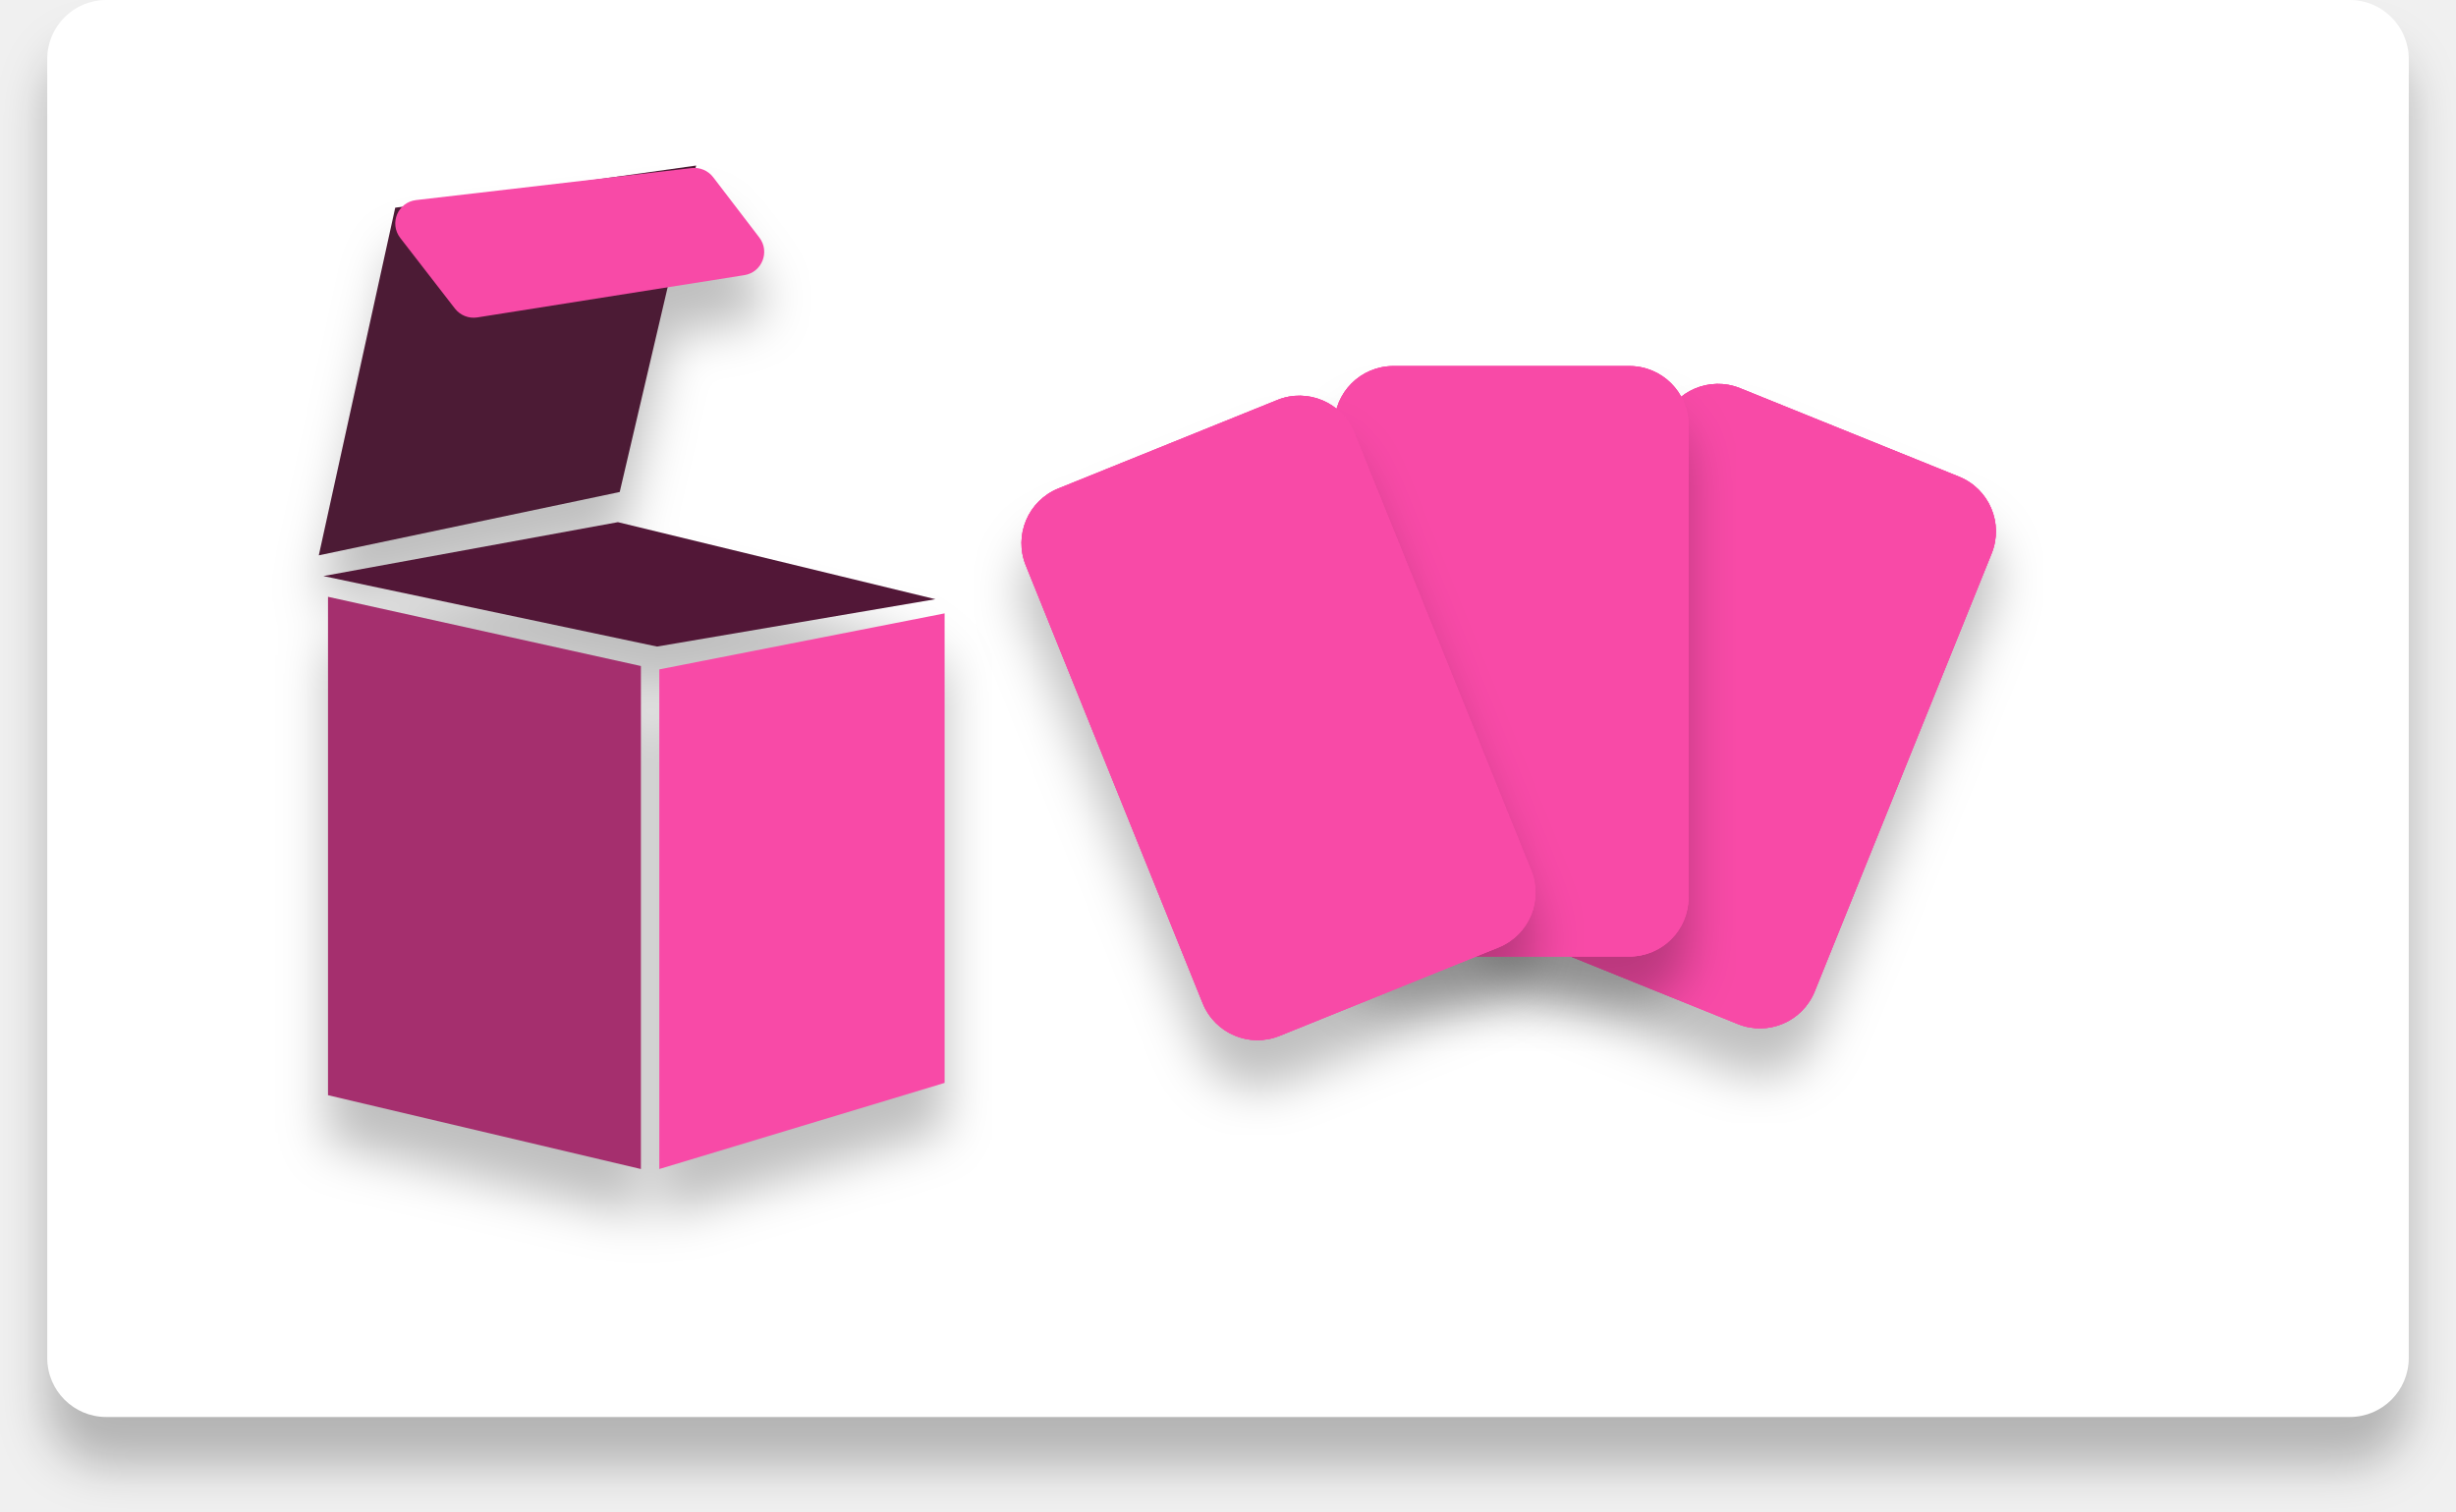
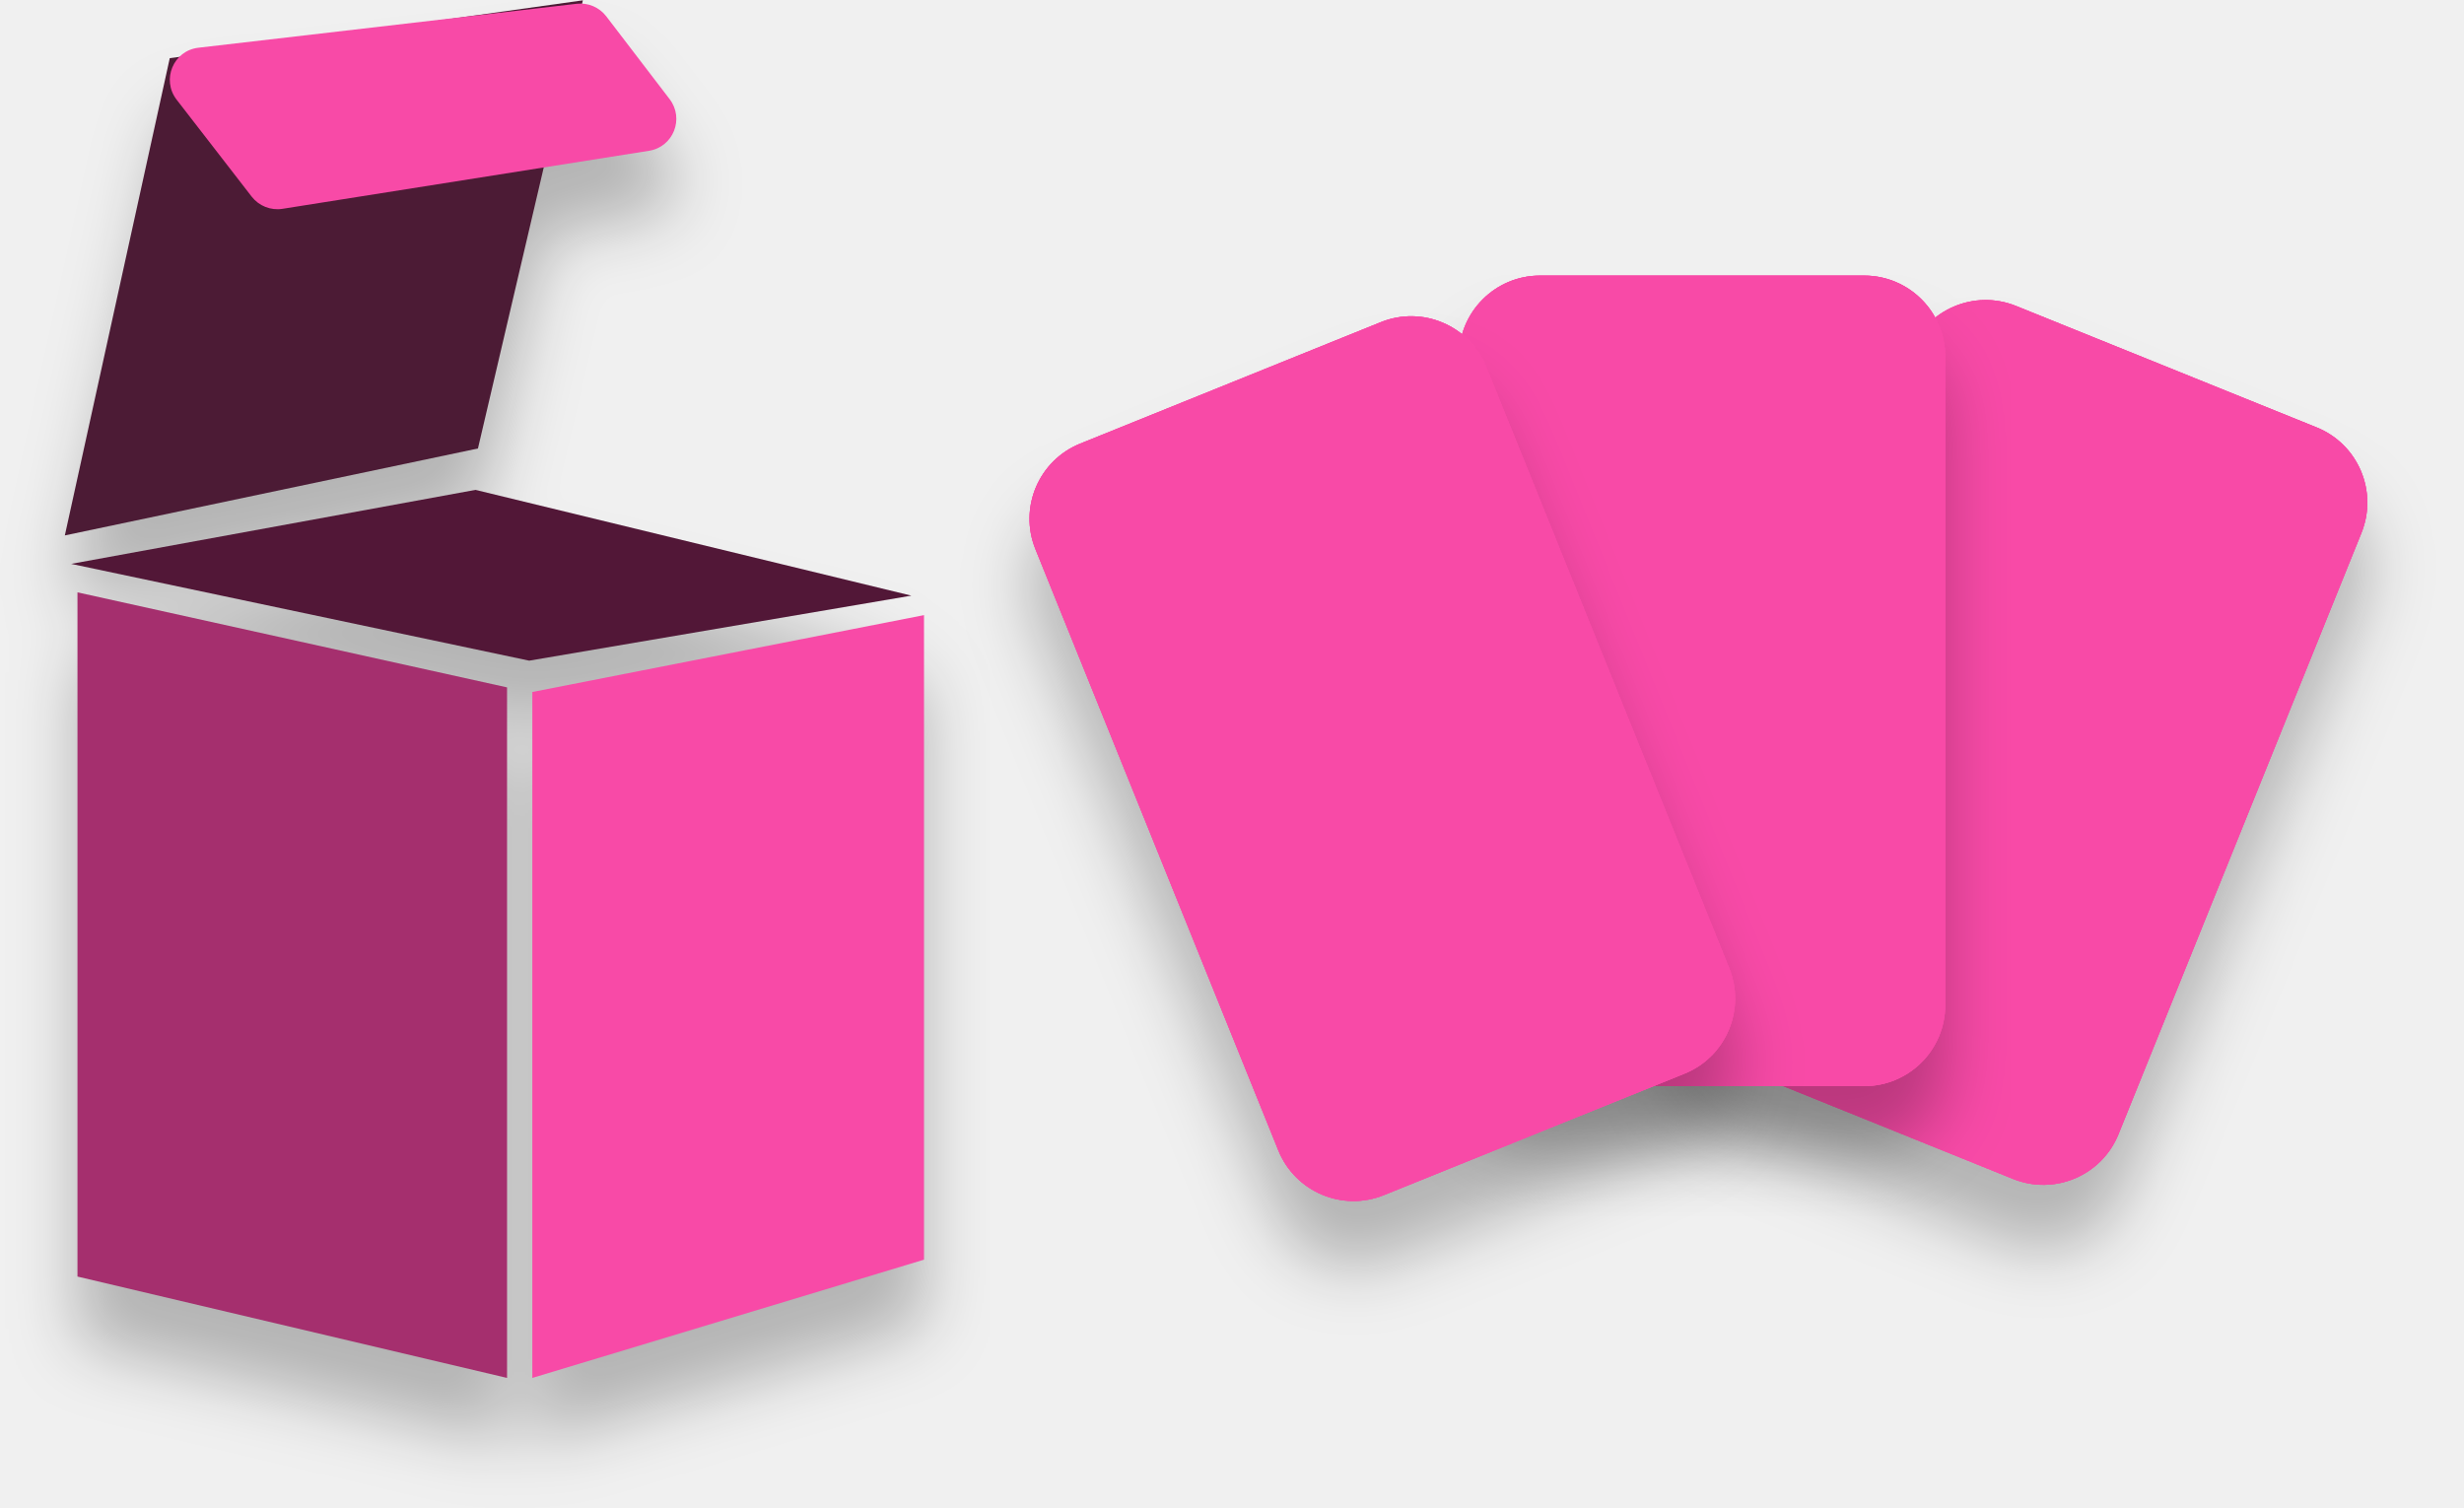
- <svg xmlns="http://www.w3.org/2000/svg" width="208" height="128" viewBox="0 0 208 128" fill="none">
+ <svg xmlns="http://www.w3.org/2000/svg" width="152" height="93" viewBox="0 0 152 93" fill="none">
  <g filter="url(#filter0_d)">
-     <rect x="4" width="200" height="120" rx="5" fill="white" />
+     <rect x="119.73" y="17" width="30" height="50" rx="5" transform="rotate(22 119.73 17)" fill="#F84AA7" />
+     <rect x="119.73" y="17" width="30" height="50" rx="5" transform="rotate(22 119.73 17)" fill="#F84AA7" />
+     <rect x="119.73" y="17" width="30" height="50" rx="5" transform="rotate(22 119.73 17)" fill="#F84AA7" />
  </g>
  <g filter="url(#filter1_d)">
-     <rect x="142.73" y="31" width="30" height="50" rx="5" transform="rotate(22 142.73 31)" fill="#F84AA7" />
-     <rect x="142.73" y="31" width="30" height="50" rx="5" transform="rotate(22 142.73 31)" fill="#F84AA7" />
-     <rect x="142.73" y="31" width="30" height="50" rx="5" transform="rotate(22 142.73 31)" fill="#F84AA7" />
+     <rect x="90" y="17" width="30" height="50" rx="5" fill="#F84AA7" />
+     <rect x="90" y="17" width="30" height="50" rx="5" fill="#F84AA7" />
+     <rect x="90" y="17" width="30" height="50" rx="5" fill="#F84AA7" />
  </g>
  <g filter="url(#filter2_d)">
-     <rect x="113" y="31" width="30" height="50" rx="5" fill="#F84AA7" />
-     <rect x="113" y="31" width="30" height="50" rx="5" fill="#F84AA7" />
-     <rect x="113" y="31" width="30" height="50" rx="5" fill="#F84AA7" />
+     <rect x="62" y="29.238" width="30" height="50" rx="5" transform="rotate(-22 62 29.2382)" fill="#F84AA7" />
+     <rect x="62" y="29.238" width="30" height="50" rx="5" transform="rotate(-22 62 29.2382)" fill="#F84AA7" />
+     <rect x="62" y="29.238" width="30" height="50" rx="5" transform="rotate(-22 62 29.2382)" fill="#F84AA7" />
  </g>
  <g filter="url(#filter3_d)">
-     <rect x="85" y="43.238" width="30" height="50" rx="5" transform="rotate(-22 85 43.2382)" fill="#F84AA7" />
-     <rect x="85" y="43.238" width="30" height="50" rx="5" transform="rotate(-22 85 43.2382)" fill="#F84AA7" />
-     <rect x="85" y="43.238" width="30" height="50" rx="5" transform="rotate(-22 85 43.2382)" fill="#F84AA7" />
-   </g>
-   <g filter="url(#filter4_d)">
-     <path d="M27.779 50.54L54.279 56.402V99L27.779 92.747V50.54Z" fill="#A52F6E" />
-     <path d="M55.838 56.687L80 51.945V91.705L55.838 99V56.687Z" fill="#F84AA7" />
-     <path d="M27.39 48.784L52.331 44.219L79.221 50.743L55.645 54.754L27.39 48.784Z" fill="#521737" />
-     <path d="M33.472 17.589L58.956 14.02L52.484 41.665L27 47.029L33.472 17.589Z" fill="#4C1B35" />
-     <path d="M33.898 20.151C32.945 18.919 33.696 17.123 35.24 16.944L58.575 14.233C59.276 14.152 59.97 14.446 60.4 15.008L64.307 20.114C65.228 21.318 64.534 23.064 63.04 23.301L40.424 26.881C39.702 26.996 38.973 26.706 38.524 26.127L33.898 20.151Z" fill="#F84AA7" />
+     <path d="M4.779 36.54L31.279 42.402V85L4.779 78.747V36.54Z" fill="#A52F6E" />
+     <path d="M32.838 42.687L57 37.945V77.705L32.838 85V42.687Z" fill="#F84AA7" />
+     <path d="M4.39 34.784L29.331 30.219L56.221 36.743L32.645 40.754L4.39 34.784Z" fill="#521737" />
+     <path d="M10.472 3.589L35.956 0.02L29.484 27.665L4 33.029L10.472 3.589Z" fill="#4C1B35" />
+     <path d="M10.898 6.151C9.945 4.919 10.696 3.123 12.24 2.944L35.575 0.233C36.276 0.152 36.97 0.446 37.4 1.008L41.307 6.114C42.228 7.318 41.534 9.064 40.04 9.301L17.424 12.882C16.702 12.996 15.973 12.706 15.524 12.127L10.898 6.151Z" fill="#F84AA7" />
  </g>
  <defs>
-     <filter id="filter0_d" x="0" y="0" width="208" height="128" filterUnits="userSpaceOnUse" color-interpolation-filters="sRGB">
+     <filter id="filter0_d" x="97" y="17" width="54.546" height="65.597" filterUnits="userSpaceOnUse" color-interpolation-filters="sRGB">
      <feFlood flood-opacity="0" result="BackgroundImageFix" />
      <feColorMatrix in="SourceAlpha" type="matrix" values="0 0 0 0 0 0 0 0 0 0 0 0 0 0 0 0 0 0 127 0" />
      <feOffset dy="4" />
      <feGaussianBlur stdDeviation="2" />
      <feColorMatrix type="matrix" values="0 0 0 0 0 0 0 0 0 0 0 0 0 0 0 0 0 0 0.25 0" />
      <feBlend mode="normal" in2="BackgroundImageFix" result="effect1_dropShadow" />
      <feBlend mode="normal" in="SourceGraphic" in2="effect1_dropShadow" result="shape" />
    </filter>
-     <filter id="filter1_d" x="121.508" y="32.508" width="51.531" height="62.582" filterUnits="userSpaceOnUse" color-interpolation-filters="sRGB">
+     <filter id="filter1_d" x="86" y="17" width="38" height="58" filterUnits="userSpaceOnUse" color-interpolation-filters="sRGB">
      <feFlood flood-opacity="0" result="BackgroundImageFix" />
      <feColorMatrix in="SourceAlpha" type="matrix" values="0 0 0 0 0 0 0 0 0 0 0 0 0 0 0 0 0 0 127 0" />
      <feOffset dy="4" />
      <feGaussianBlur stdDeviation="2" />
      <feColorMatrix type="matrix" values="0 0 0 0 0 0 0 0 0 0 0 0 0 0 0 0 0 0 0.25 0" />
      <feBlend mode="normal" in2="BackgroundImageFix" result="effect1_dropShadow" />
      <feBlend mode="normal" in="SourceGraphic" in2="effect1_dropShadow" result="shape" />
    </filter>
-     <filter id="filter2_d" x="109" y="31" width="38" height="58" filterUnits="userSpaceOnUse" color-interpolation-filters="sRGB">
+     <filter id="filter2_d" x="58" y="18" width="54.546" height="65.597" filterUnits="userSpaceOnUse" color-interpolation-filters="sRGB">
      <feFlood flood-opacity="0" result="BackgroundImageFix" />
      <feColorMatrix in="SourceAlpha" type="matrix" values="0 0 0 0 0 0 0 0 0 0 0 0 0 0 0 0 0 0 127 0" />
      <feOffset dy="4" />
      <feGaussianBlur stdDeviation="2" />
      <feColorMatrix type="matrix" values="0 0 0 0 0 0 0 0 0 0 0 0 0 0 0 0 0 0 0.25 0" />
      <feBlend mode="normal" in2="BackgroundImageFix" result="effect1_dropShadow" />
      <feBlend mode="normal" in="SourceGraphic" in2="effect1_dropShadow" result="shape" />
    </filter>
-     <filter id="filter3_d" x="82.508" y="33.508" width="51.531" height="62.582" filterUnits="userSpaceOnUse" color-interpolation-filters="sRGB">
-       <feFlood flood-opacity="0" result="BackgroundImageFix" />
-       <feColorMatrix in="SourceAlpha" type="matrix" values="0 0 0 0 0 0 0 0 0 0 0 0 0 0 0 0 0 0 127 0" />
-       <feOffset dy="4" />
-       <feGaussianBlur stdDeviation="2" />
-       <feColorMatrix type="matrix" values="0 0 0 0 0 0 0 0 0 0 0 0 0 0 0 0 0 0 0.25 0" />
-       <feBlend mode="normal" in2="BackgroundImageFix" result="effect1_dropShadow" />
-       <feBlend mode="normal" in="SourceGraphic" in2="effect1_dropShadow" result="shape" />
-     </filter>
-     <filter id="filter4_d" x="23" y="14.02" width="61" height="92.98" filterUnits="userSpaceOnUse" color-interpolation-filters="sRGB">
+     <filter id="filter3_d" x="0" y="0.02" width="61" height="92.98" filterUnits="userSpaceOnUse" color-interpolation-filters="sRGB">
      <feFlood flood-opacity="0" result="BackgroundImageFix" />
      <feColorMatrix in="SourceAlpha" type="matrix" values="0 0 0 0 0 0 0 0 0 0 0 0 0 0 0 0 0 0 127 0" />
      <feOffset dy="4" />
      <feGaussianBlur stdDeviation="2" />
      <feColorMatrix type="matrix" values="0 0 0 0 0 0 0 0 0 0 0 0 0 0 0 0 0 0 0.25 0" />
      <feBlend mode="normal" in2="BackgroundImageFix" result="effect1_dropShadow" />
      <feBlend mode="normal" in="SourceGraphic" in2="effect1_dropShadow" result="shape" />
    </filter>
  </defs>
</svg>
